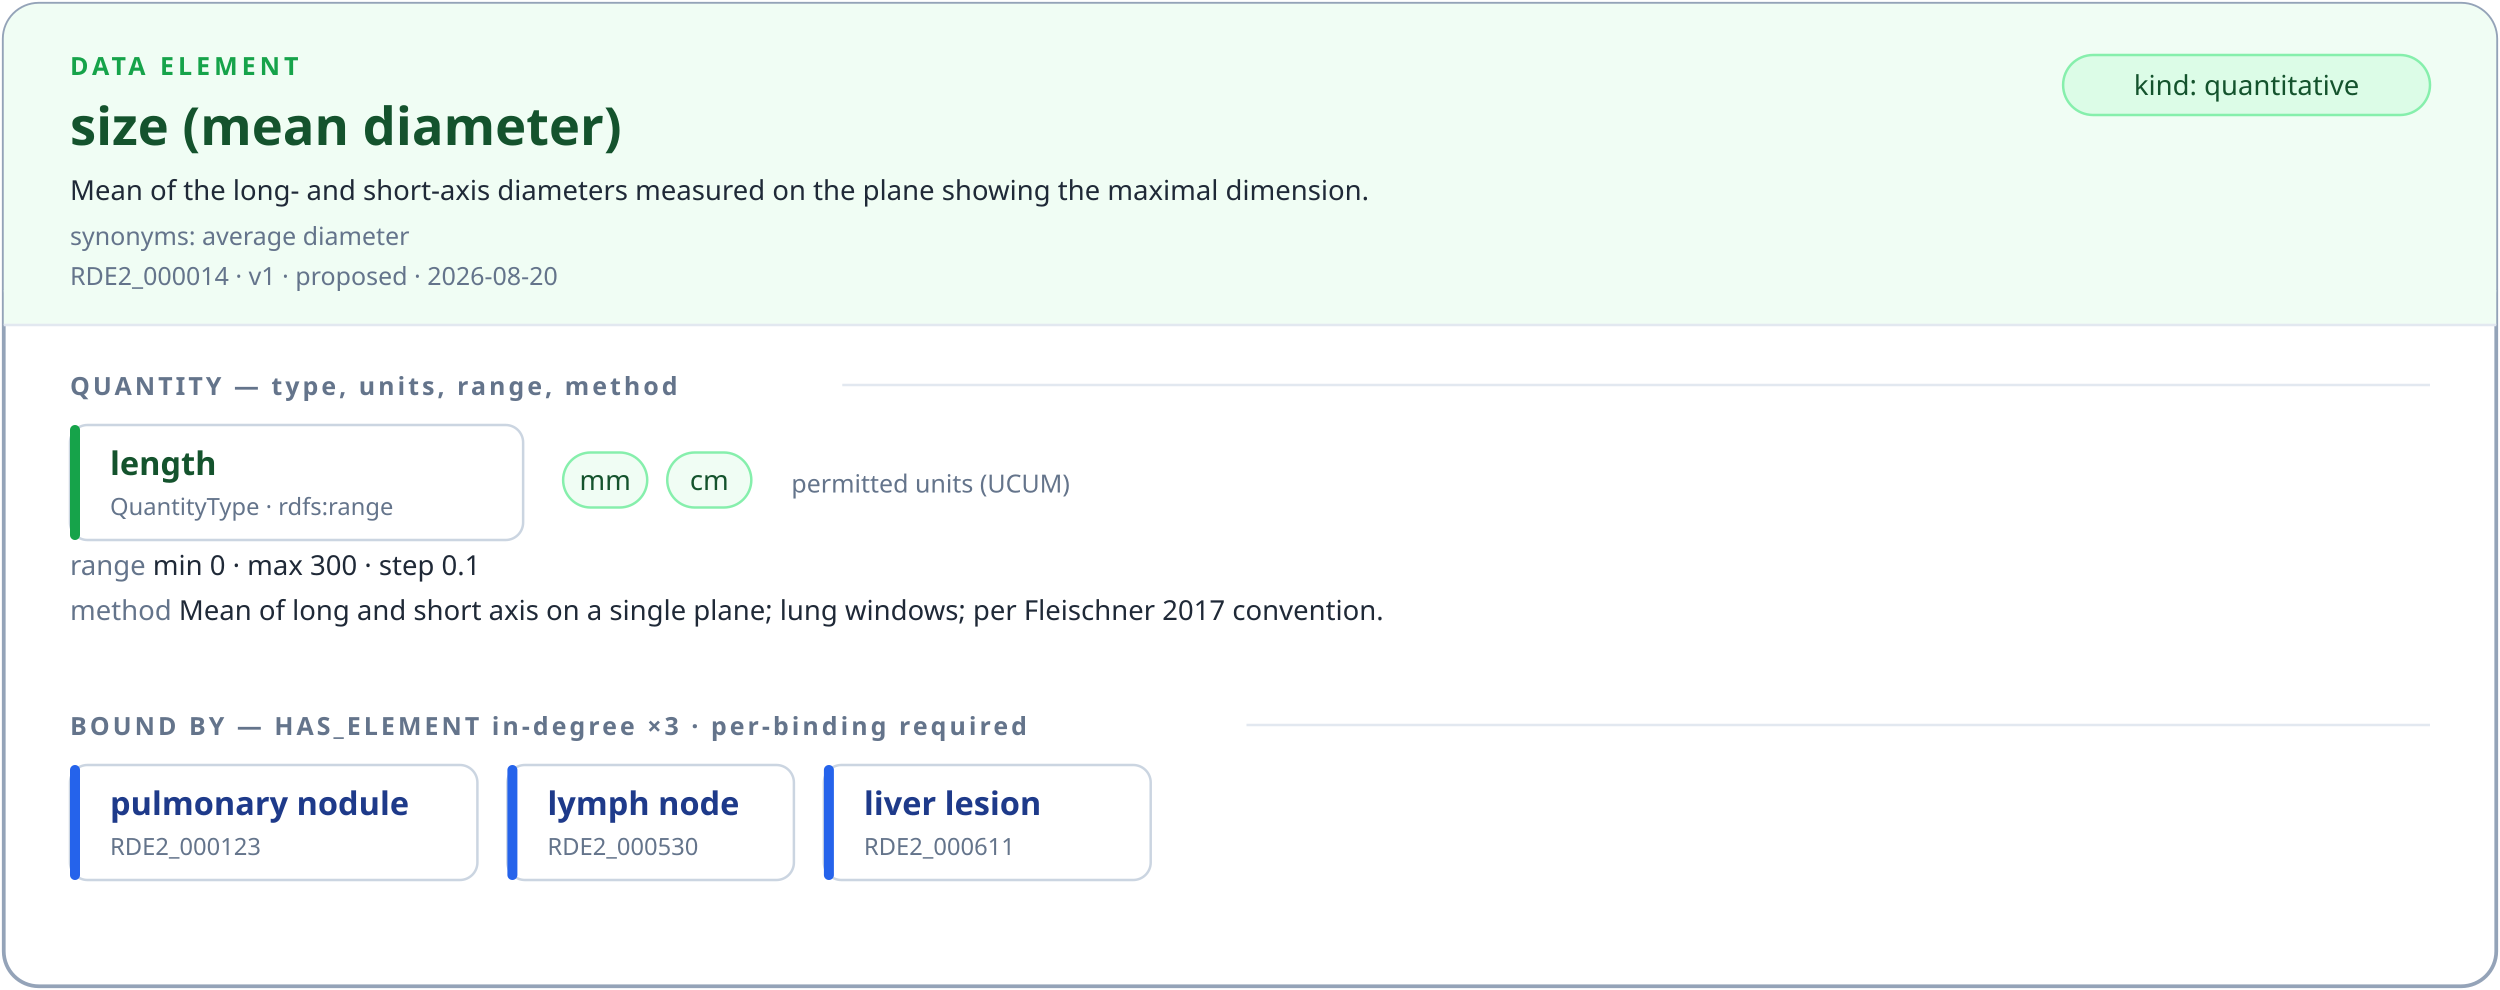
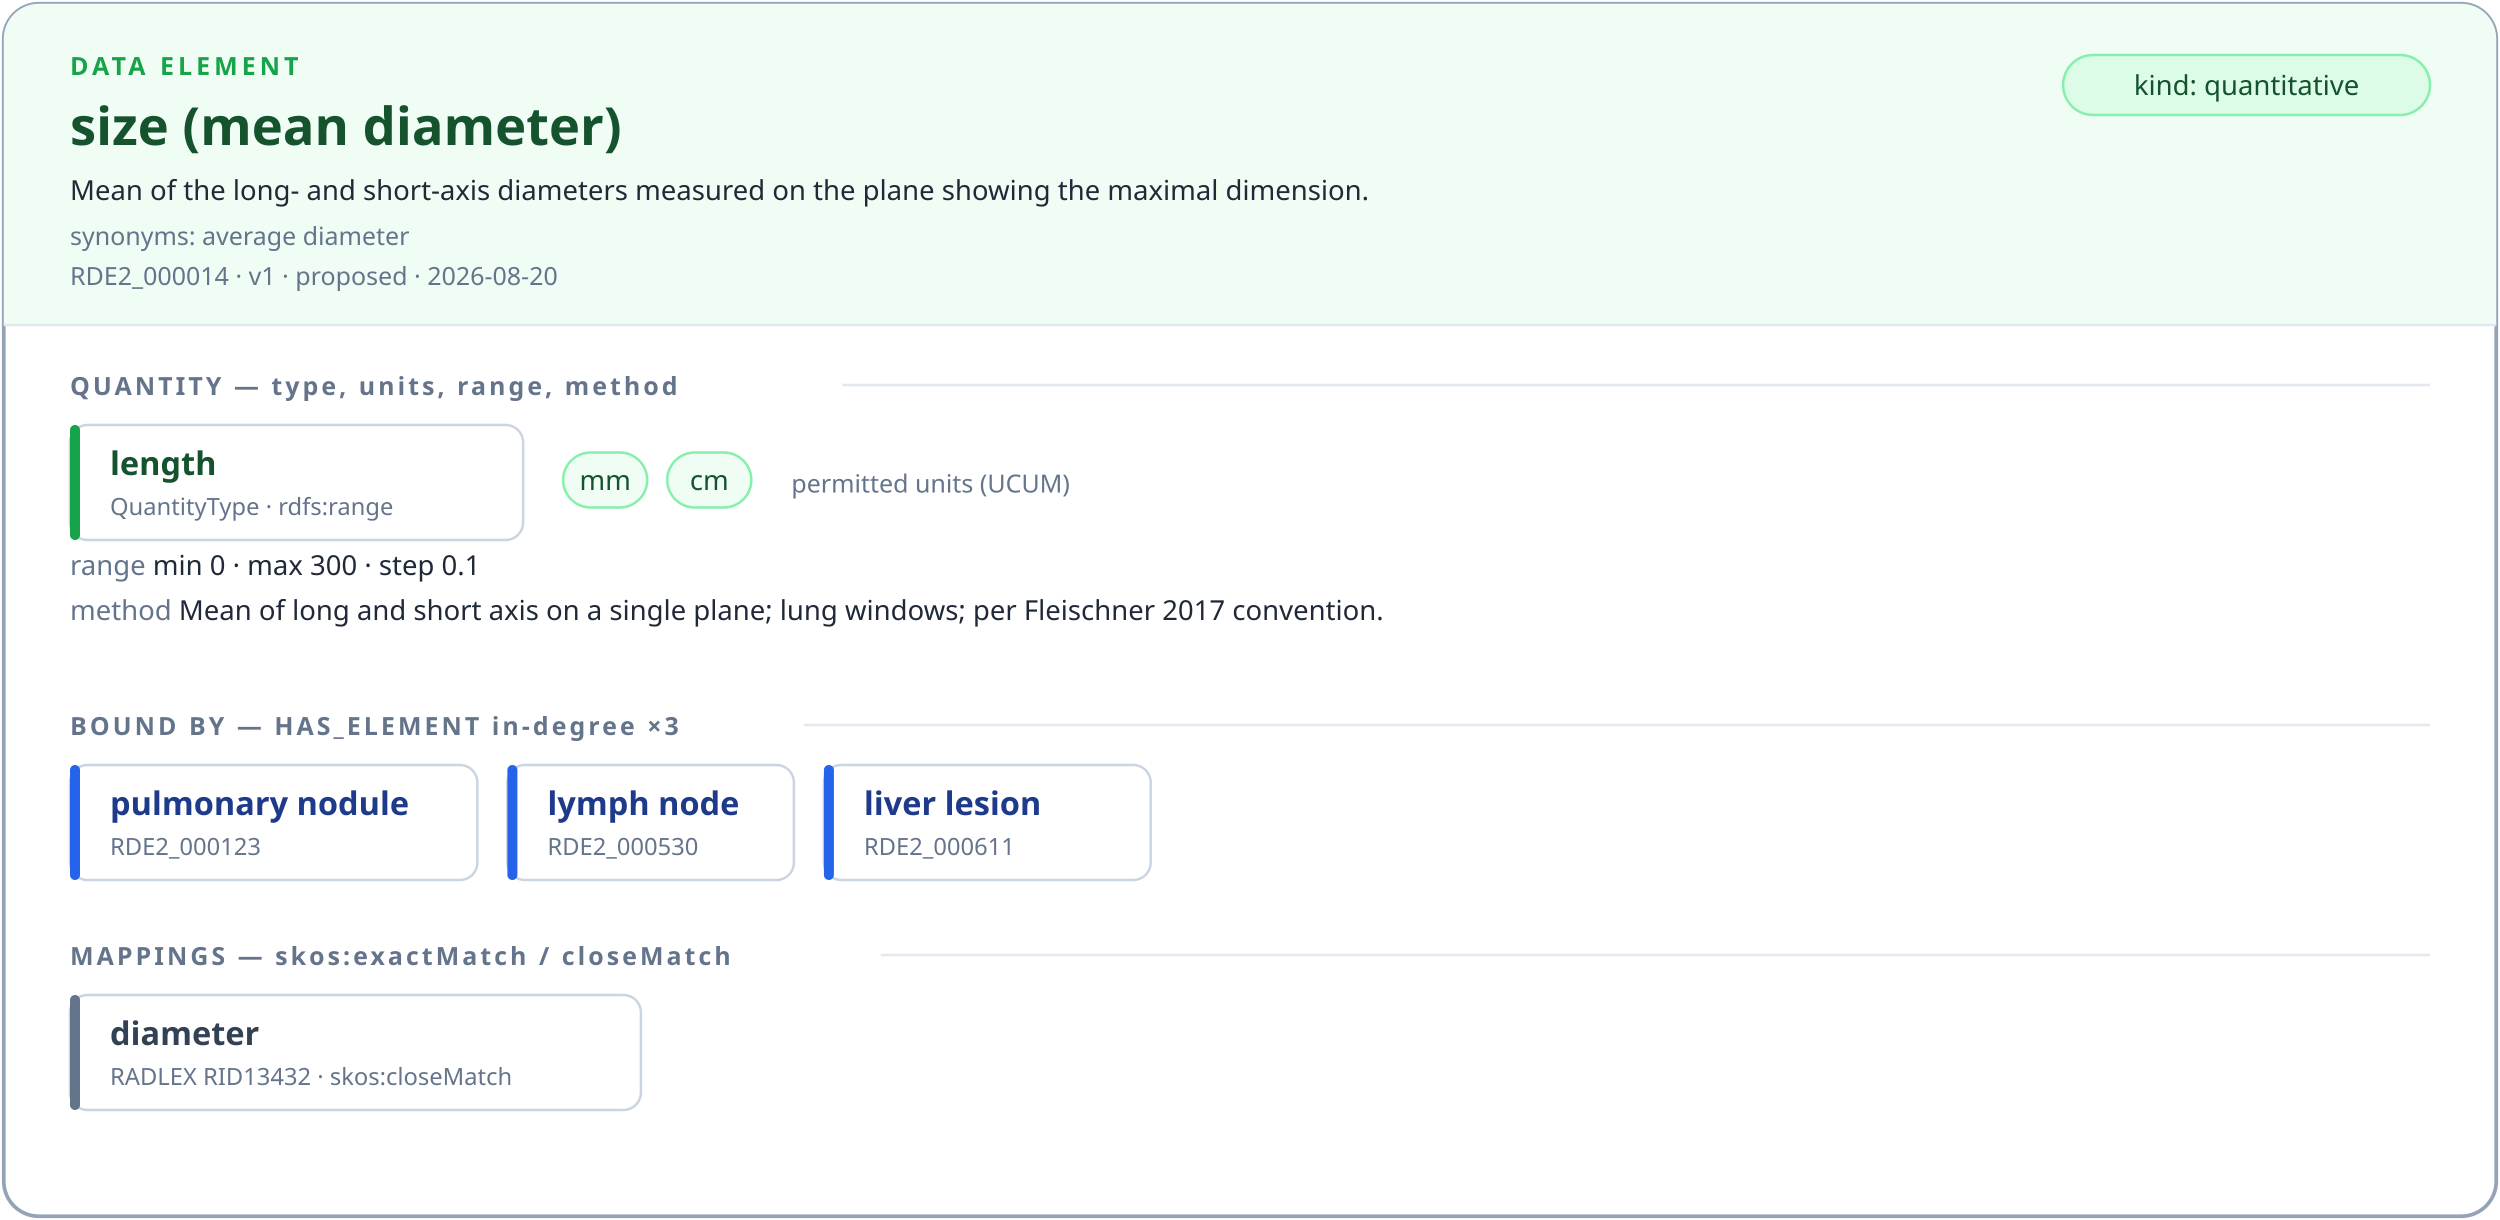
- <svg xmlns="http://www.w3.org/2000/svg" viewBox="0 0 1000 396" font-family="system-ui, sans-serif" role="img" aria-label="DataElement size (mean diameter)">
-   <rect width="1000" height="396" fill="#ffffff" />
-   <rect x="1.5" y="1.5" width="997" height="393" rx="14" fill="#ffffff" stroke="#94a3b8" stroke-width="1.5" />
+ <svg xmlns="http://www.w3.org/2000/svg" viewBox="0 0 1000 488" font-family="system-ui, sans-serif" role="img" aria-label="DataElement size (mean diameter)">
+   <rect width="1000" height="488" fill="#ffffff" />
+   <rect x="1.5" y="1.5" width="997" height="485" rx="14" fill="#ffffff" stroke="#94a3b8" stroke-width="1.5" />
  <rect x="1.5" y="1.5" width="997" height="128" rx="14" fill="#f0fdf4" />
  <rect x="1.5" y="116" width="997" height="14" fill="#f0fdf4" />
  <line x1="1.5" y1="130" x2="998.5" y2="130" stroke="#e2e8f0" />
  <text x="28" y="30" font-size="10" letter-spacing="1.6" font-weight="700" fill="#16a34a">DATA ELEMENT</text>
  <text x="28" y="58" font-size="21" font-weight="700" fill="#14532d">size (mean diameter)</text>
  <text x="28" y="80" font-size="11" fill="#1f2937">Mean of the long- and short-axis diameters measured on the plane showing the maximal dimension.</text>
  <text x="28" y="98" font-size="10" fill="#64748b">synonyms: average diameter</text>
  <text x="28" y="114" font-size="10" fill="#64748b">RDE2_000014 · v1 · proposed · 2026-08-20</text>
  <rect x="825.24" y="22" width="146.76" height="24" rx="12" fill="#dcfce7" stroke="#86efac" />
  <text x="898.62" y="38" text-anchor="middle" font-size="11" fill="#14532d">kind: quantitative</text>
  <g transform="translate(0,148)">
    <text x="28" y="10" font-size="10" letter-spacing="1.2" font-weight="600" fill="#64748b">QUANTITY — type, units, range, method</text>
    <line x1="336.9" y1="6" x2="972" y2="6" stroke="#e2e8f0" stroke-width="1" />
    <rect x="28" y="22" width="181.25" height="46" rx="7" fill="#ffffff" stroke="#cbd5e1" />
    <rect x="28" y="22" width="4" height="46" rx="2" fill="#16a34a" />
    <text x="44" y="42" font-size="13" font-weight="600" fill="#14532d">length</text>
    <text x="44" y="58" font-size="9.5" fill="#64748b">QuantityType · rdfs:range</text>
    <rect x="225.25" y="33" width="33.64" height="22" rx="11" fill="#f0fdf4" stroke="#86efac" />
    <text x="242.07" y="48" text-anchor="middle" font-size="11" fill="#14532d">mm</text>
    <rect x="266.89" y="33" width="33.64" height="22" rx="11" fill="#f0fdf4" stroke="#86efac" />
    <text x="283.71" y="48" text-anchor="middle" font-size="11" fill="#14532d">cm</text>
    <text x="316.53" y="49" font-size="10" fill="#64748b">permitted units (UCUM)</text>
    <text x="28" y="82" font-size="11" fill="#1f2937">
      <tspan fill="#64748b">range</tspan>  min 0 · max 300 · step 0.1</text>
    <text x="28" y="100" font-size="11" fill="#1f2937">
      <tspan fill="#64748b">method</tspan>  Mean of long and short axis on a single plane; lung windows; per Fleischner 2017 convention.</text>
  </g>
  <g transform="translate(0,148)">
-     <text x="28" y="146" font-size="10" letter-spacing="1.2" font-weight="600" fill="#64748b">BOUND BY — HAS_ELEMENT in-degree ×3 · per-binding required</text>
-     <line x1="498.6" y1="142" x2="972" y2="142" stroke="#e2e8f0" stroke-width="1" />
+     <text x="28" y="146" font-size="10" letter-spacing="1.2" font-weight="600" fill="#64748b">BOUND BY — HAS_ELEMENT in-degree ×3</text>
+     <line x1="321.5" y1="142" x2="972" y2="142" stroke="#e2e8f0" stroke-width="1" />
    <rect x="28" y="158" width="162.96" height="46" rx="7" fill="#ffffff" stroke="#cbd5e1" />
    <rect x="28" y="158" width="4" height="46" rx="2" fill="#2563eb" />
    <text x="44" y="178" font-size="13" font-weight="600" fill="#1e3a8a">pulmonary nodule</text>
    <text x="44" y="194" font-size="9.5" fill="#64748b">RDE2_000123</text>
    <rect x="202.96" y="158" width="114.6" height="46" rx="7" fill="#ffffff" stroke="#cbd5e1" />
    <rect x="202.96" y="158" width="4" height="46" rx="2" fill="#2563eb" />
    <text x="218.96" y="178" font-size="13" font-weight="600" fill="#1e3a8a">lymph node</text>
    <text x="218.96" y="194" font-size="9.5" fill="#64748b">RDE2_000530</text>
    <rect x="329.56" y="158" width="130.72" height="46" rx="7" fill="#ffffff" stroke="#cbd5e1" />
    <rect x="329.56" y="158" width="4" height="46" rx="2" fill="#2563eb" />
    <text x="345.56" y="178" font-size="13" font-weight="600" fill="#1e3a8a">liver lesion</text>
    <text x="345.56" y="194" font-size="9.5" fill="#64748b">RDE2_000611</text>
  </g>
+   <g transform="translate(0,148)">
+     <text x="28" y="238" font-size="10" letter-spacing="1.2" font-weight="600" fill="#64748b">MAPPINGS — skos:exactMatch / closeMatch</text>
+     <line x1="352.3" y1="234" x2="972" y2="234" stroke="#e2e8f0" stroke-width="1" />
+     <rect x="28" y="250" width="228.37" height="46" rx="7" fill="#ffffff" stroke="#cbd5e1" />
+     <rect x="28" y="250" width="4" height="46" rx="2" fill="#64748b" />
+     <text x="44" y="270" font-size="13" font-weight="600" fill="#334155">diameter</text>
+     <text x="44" y="286" font-size="9.5" fill="#64748b">RADLEX RID13432 · skos:closeMatch</text>
+   </g>
</svg>
